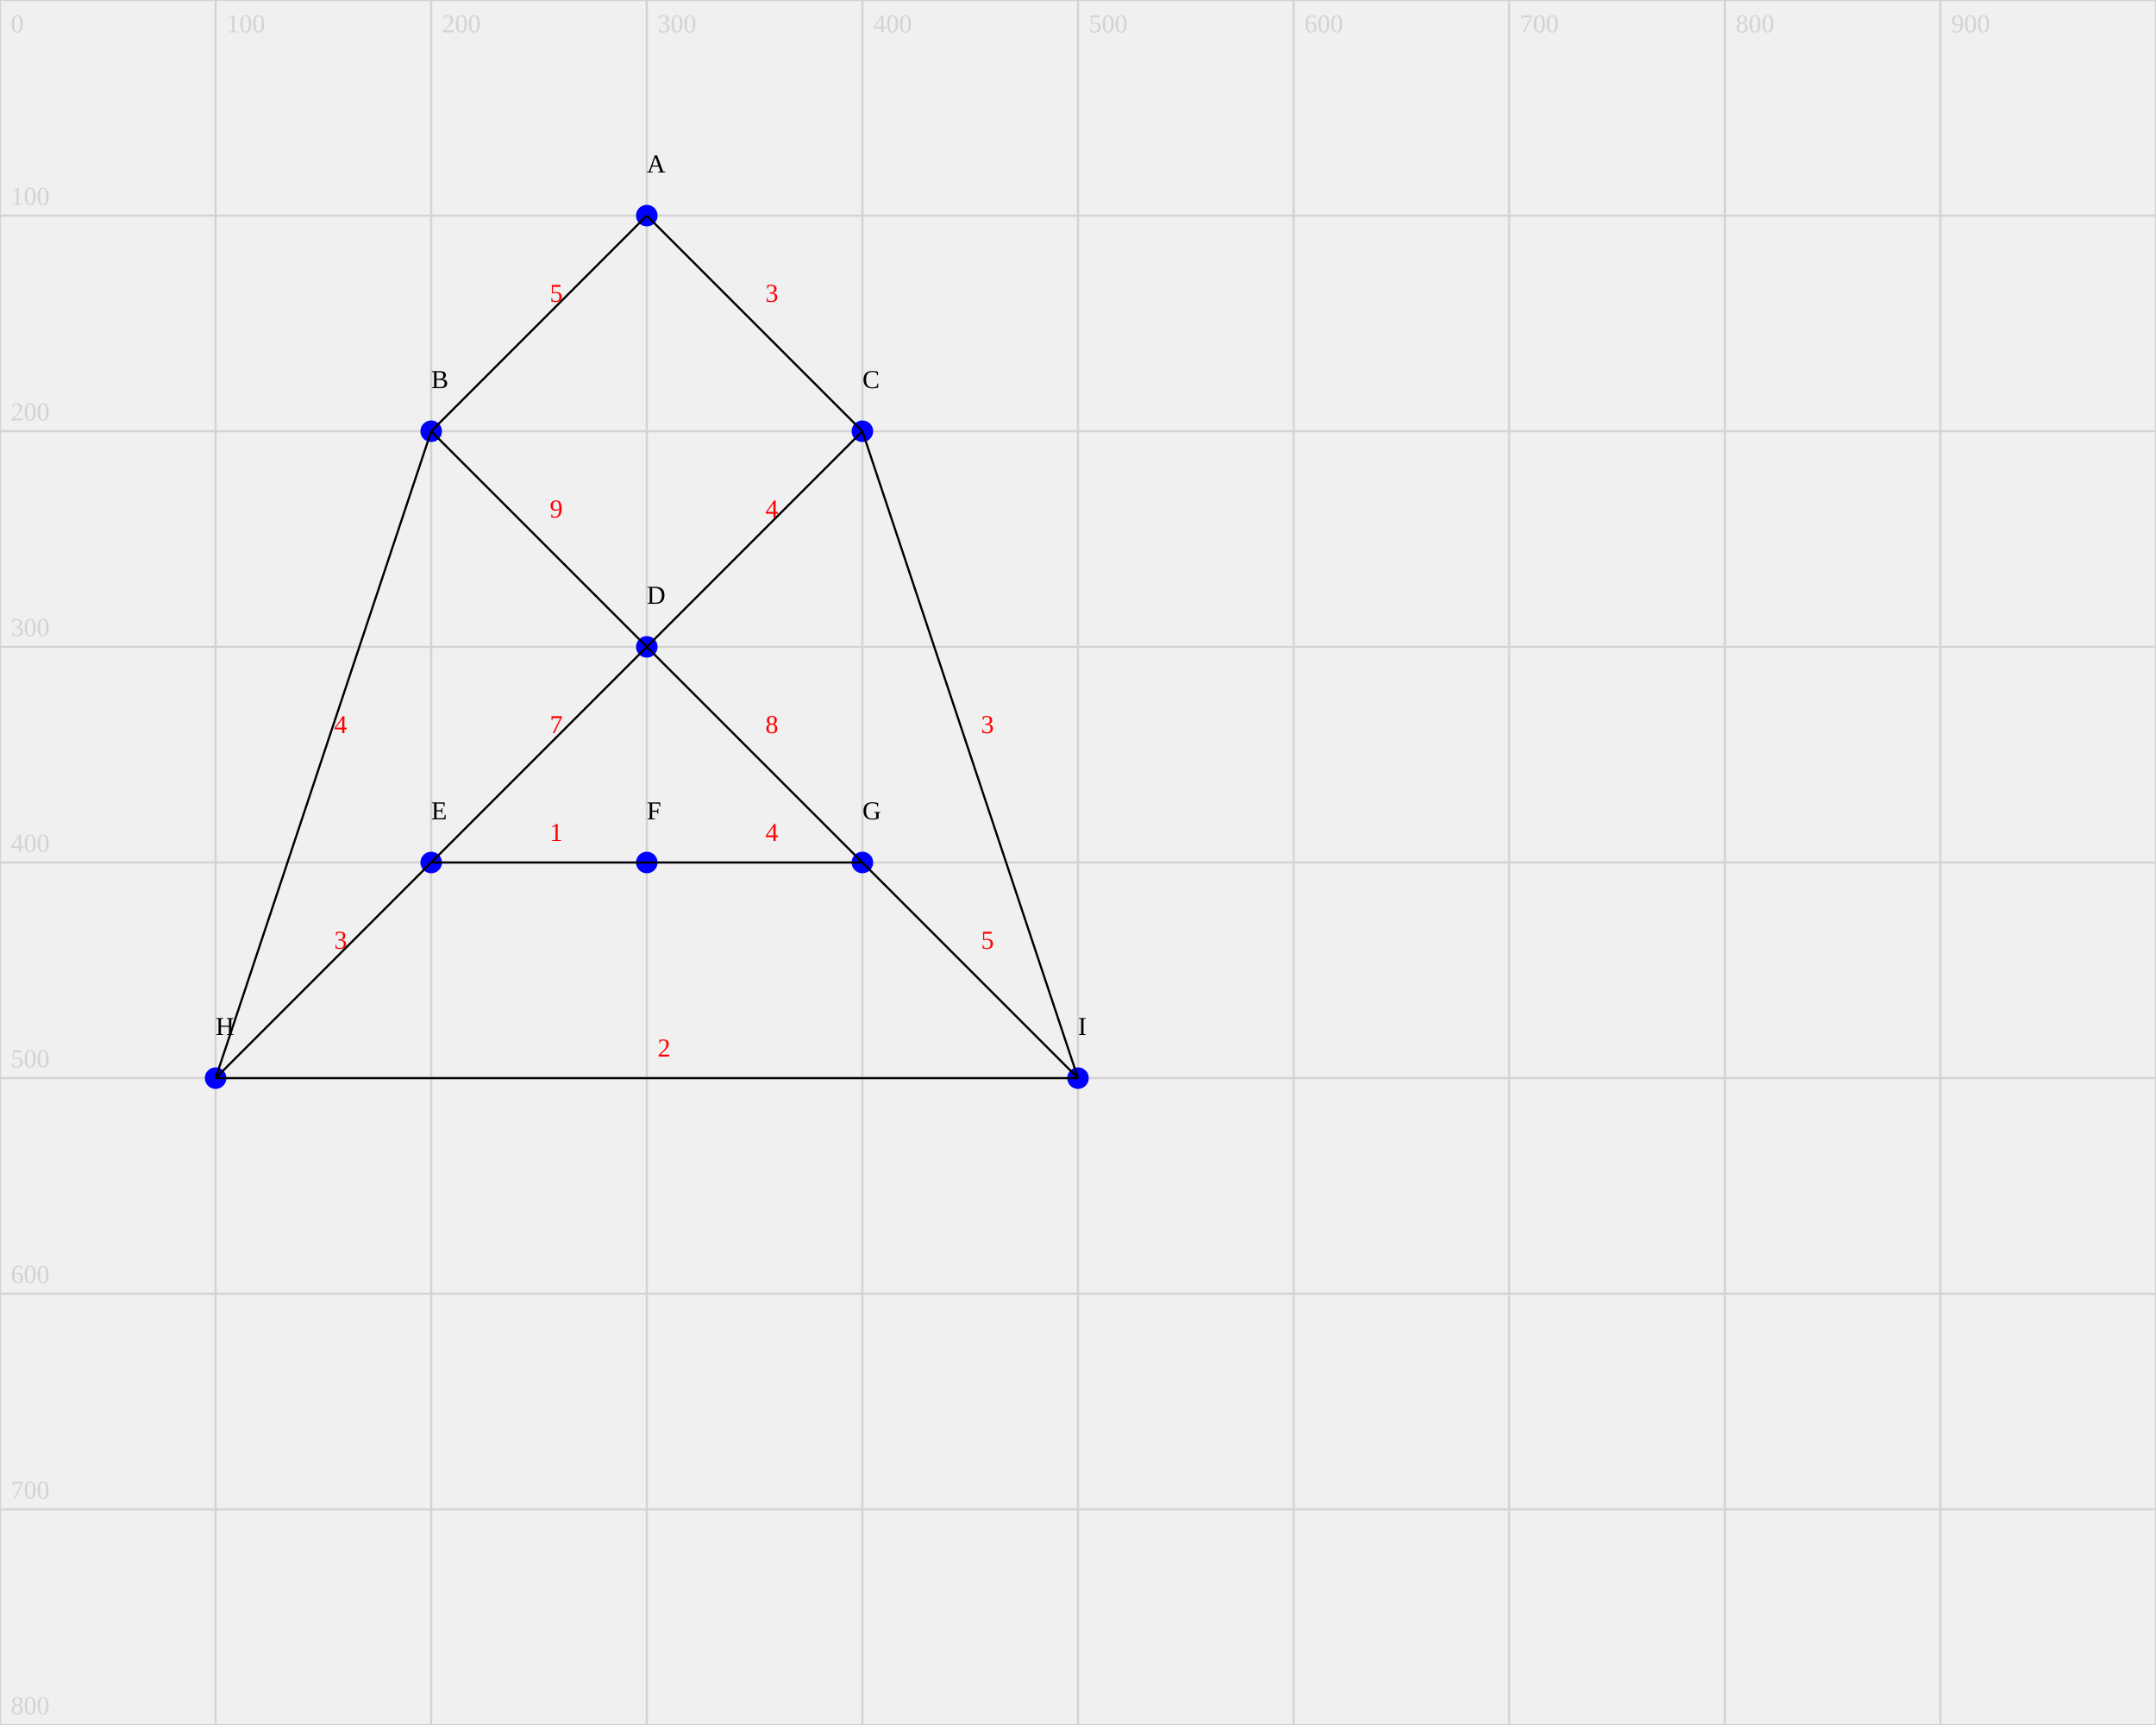
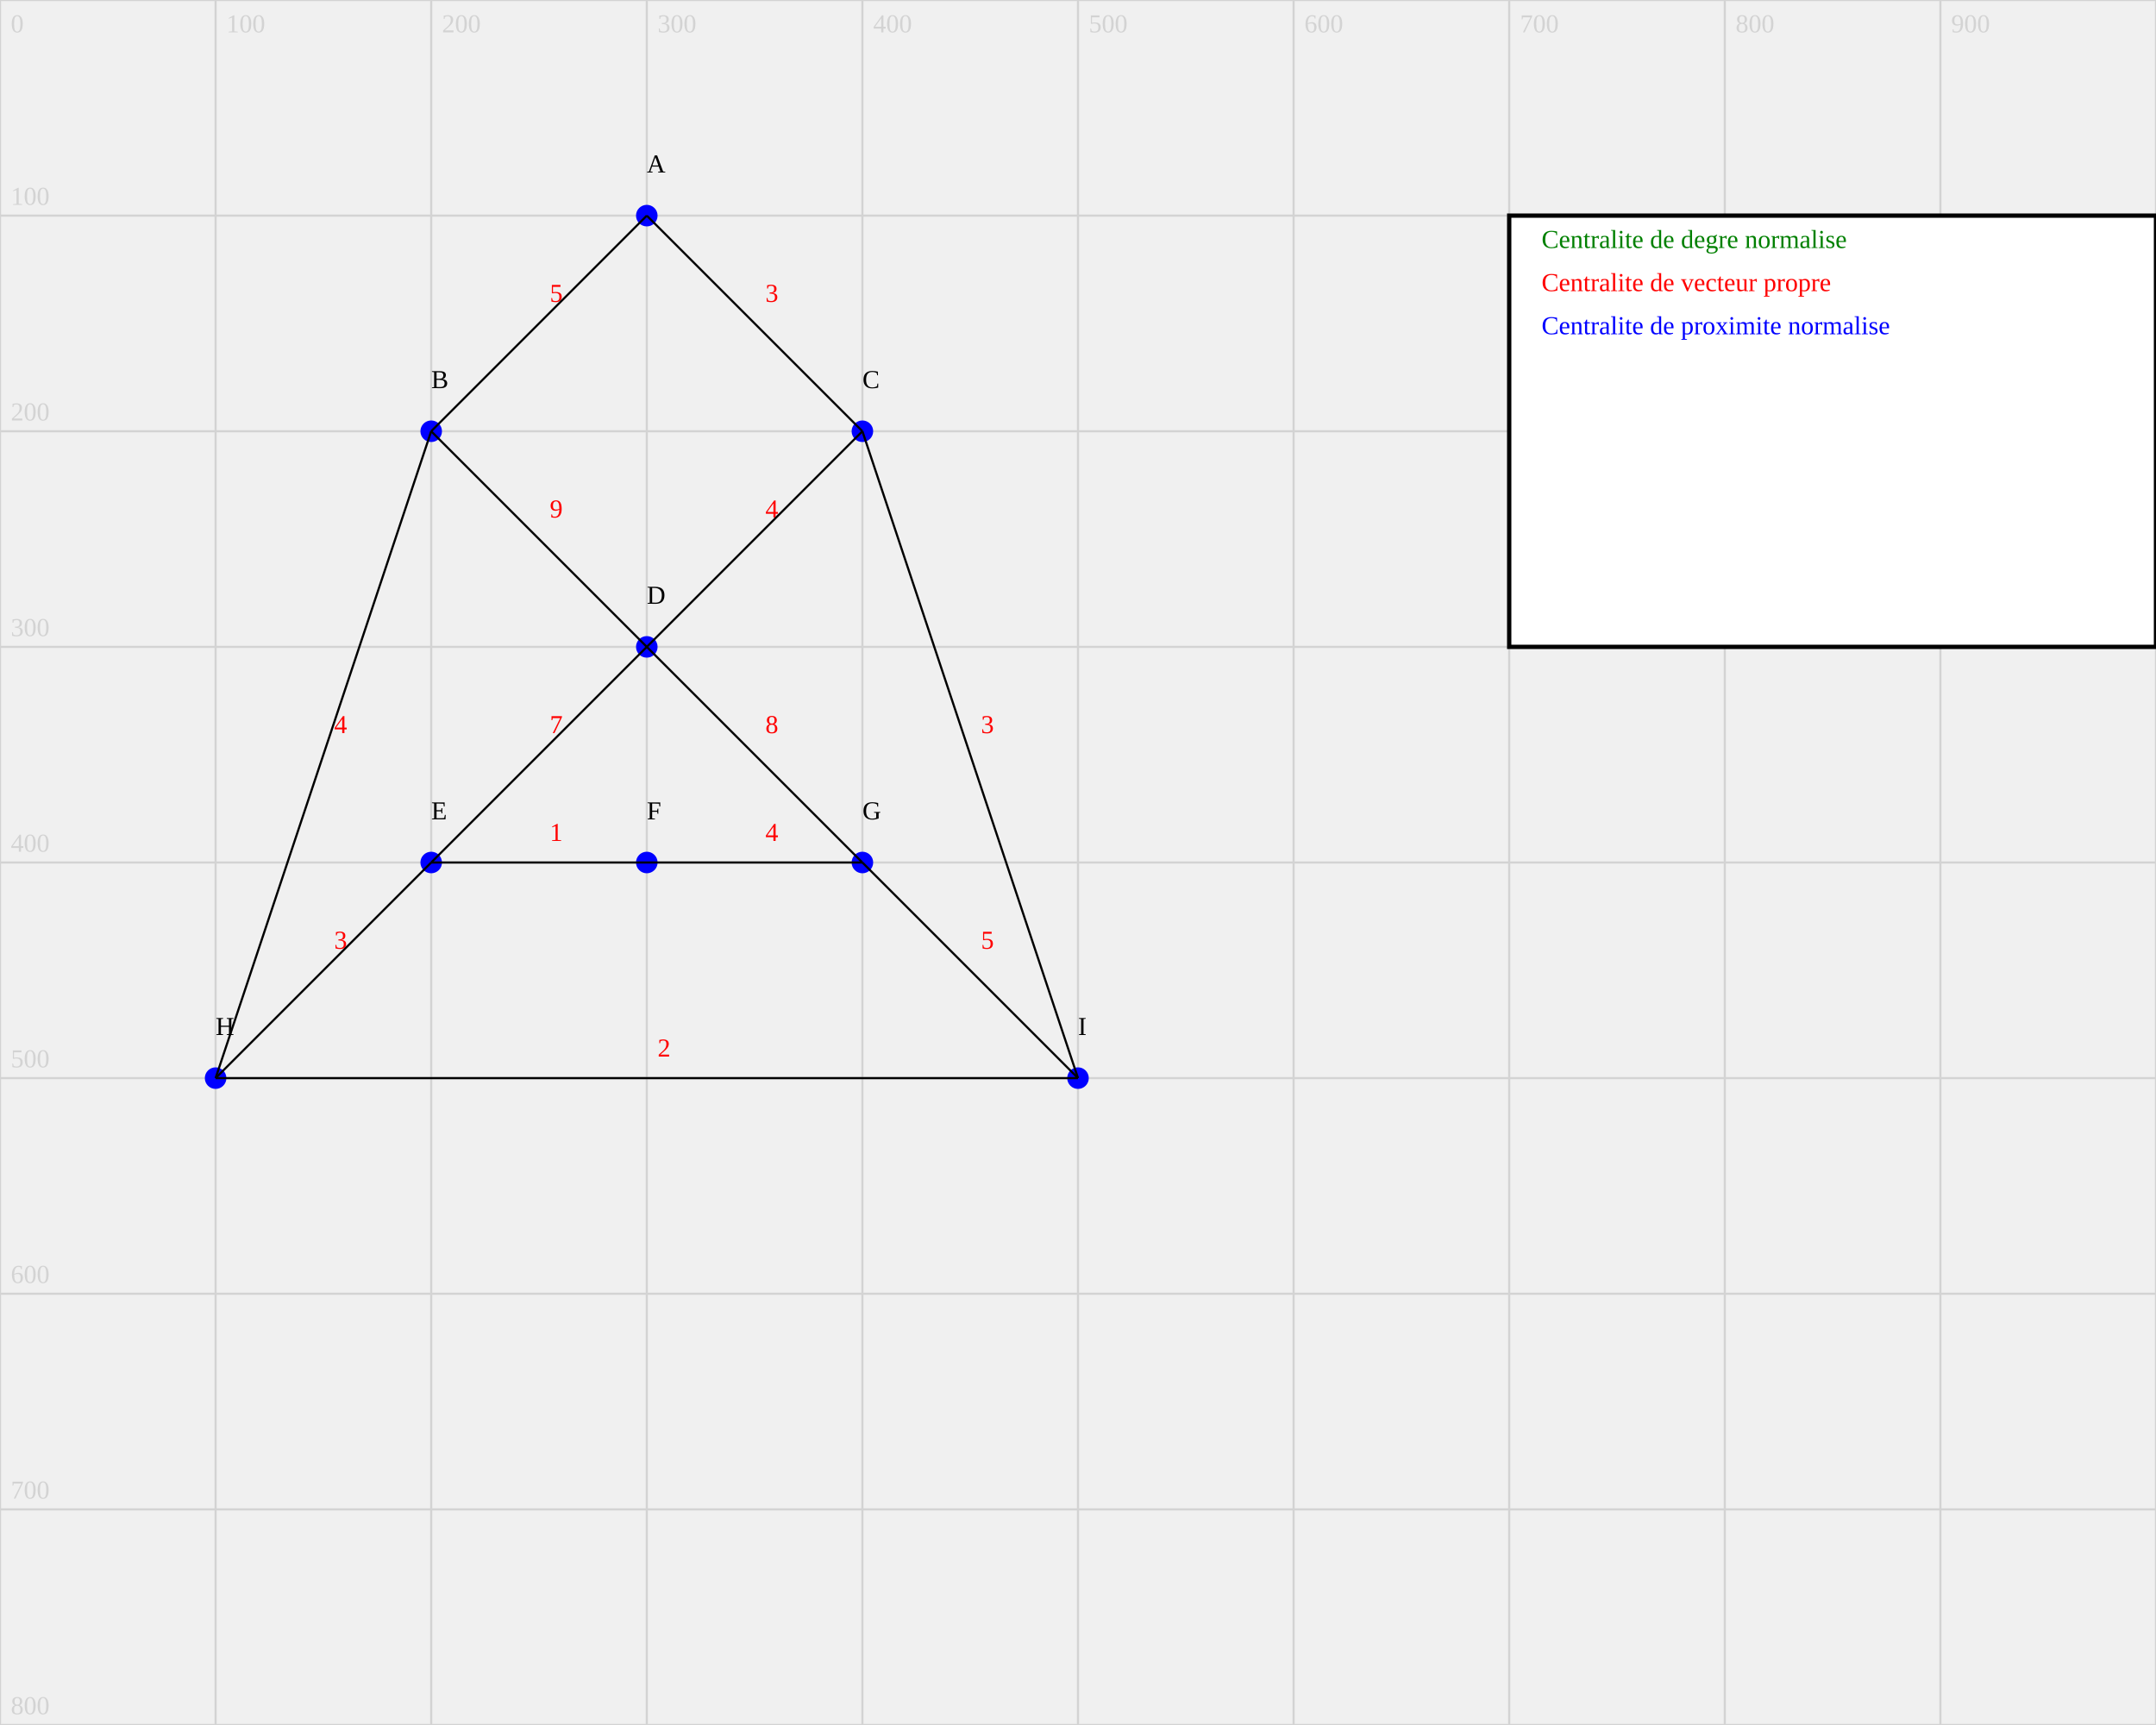
<svg xmlns="http://www.w3.org/2000/svg" version="1.1" width="1000" height="800">
  <line x1="0" y1="0" x2="1000" y2="0" stroke="lightgrey" />
  <text x="5" y="-5" fill="lightgrey">0</text>
  <line x1="0" y1="100" x2="1000" y2="100" stroke="lightgrey" />
  <text x="5" y="95" fill="lightgrey">100</text>
  <line x1="0" y1="200" x2="1000" y2="200" stroke="lightgrey" />
  <text x="5" y="195" fill="lightgrey">200</text>
  <line x1="0" y1="300" x2="1000" y2="300" stroke="lightgrey" />
  <text x="5" y="295" fill="lightgrey">300</text>
  <line x1="0" y1="400" x2="1000" y2="400" stroke="lightgrey" />
  <text x="5" y="395" fill="lightgrey">400</text>
  <line x1="0" y1="500" x2="1000" y2="500" stroke="lightgrey" />
  <text x="5" y="495" fill="lightgrey">500</text>
  <line x1="0" y1="600" x2="1000" y2="600" stroke="lightgrey" />
  <text x="5" y="595" fill="lightgrey">600</text>
  <line x1="0" y1="700" x2="1000" y2="700" stroke="lightgrey" />
  <text x="5" y="695" fill="lightgrey">700</text>
  <line x1="0" y1="800" x2="1000" y2="800" stroke="lightgrey" />
  <text x="5" y="795" fill="lightgrey">800</text>
  <line x1="0" y1="0" x2="0" y2="800" stroke="lightgrey" />
  <text x="5" y="15" fill="lightgrey">0</text>
  <line x1="100" y1="0" x2="100" y2="800" stroke="lightgrey" />
  <text x="105" y="15" fill="lightgrey">100</text>
  <line x1="200" y1="0" x2="200" y2="800" stroke="lightgrey" />
  <text x="205" y="15" fill="lightgrey">200</text>
  <line x1="300" y1="0" x2="300" y2="800" stroke="lightgrey" />
  <text x="305" y="15" fill="lightgrey">300</text>
  <line x1="400" y1="0" x2="400" y2="800" stroke="lightgrey" />
  <text x="405" y="15" fill="lightgrey">400</text>
  <line x1="500" y1="0" x2="500" y2="800" stroke="lightgrey" />
  <text x="505" y="15" fill="lightgrey">500</text>
  <line x1="600" y1="0" x2="600" y2="800" stroke="lightgrey" />
  <text x="605" y="15" fill="lightgrey">600</text>
  <line x1="700" y1="0" x2="700" y2="800" stroke="lightgrey" />
  <text x="705" y="15" fill="lightgrey">700</text>
  <line x1="800" y1="0" x2="800" y2="800" stroke="lightgrey" />
  <text x="805" y="15" fill="lightgrey">800</text>
  <line x1="900" y1="0" x2="900" y2="800" stroke="lightgrey" />
  <text x="905" y="15" fill="lightgrey">900</text>
  <line x1="1000" y1="0" x2="1000" y2="800" stroke="lightgrey" />
  <text x="1005" y="15" fill="lightgrey">1000</text>
+   <polygon points=" 700,100 1000,100 1000,300 700,300" style="fill:white;stroke:black;stroke-width:2" />
+   <text x="715" y="115" fill="green">Centralite de degre normalise</text>
+   <text x="715" y="135" fill="red">Centralite de vecteur propre</text>
+   <text x="715" y="155" fill="blue">Centralite de proximite normalise</text>
  <circle cx="300" cy="100" r="5" fill="blue" />
  <text x="300" y="80" fill="black">A</text>
  <circle cx="200" cy="200" r="5" fill="blue" />
  <text x="200" y="180" fill="black">B</text>
  <circle cx="400" cy="200" r="5" fill="blue" />
  <text x="400" y="180" fill="black">C</text>
  <circle cx="300" cy="300" r="5" fill="blue" />
  <text x="300" y="280" fill="black">D</text>
  <circle cx="200" cy="400" r="5" fill="blue" />
  <text x="200" y="380" fill="black">E</text>
  <circle cx="300" cy="400" r="5" fill="blue" />
  <text x="300" y="380" fill="black">F</text>
  <circle cx="400" cy="400" r="5" fill="blue" />
  <text x="400" y="380" fill="black">G</text>
  <circle cx="100" cy="500" r="5" fill="blue" />
  <text x="100" y="480" fill="black">H</text>
  <circle cx="500" cy="500" r="5" fill="blue" />
  <text x="500" y="480" fill="black">I</text>
  <text x="255" y="140" fill="red">5</text>
  <line x1="300" y1="100" x2="200" y2="200" stroke="black" />
  <text x="355" y="140" fill="red">3</text>
  <line x1="300" y1="100" x2="400" y2="200" stroke="black" />
  <text x="255" y="240" fill="red">9</text>
  <line x1="200" y1="200" x2="300" y2="300" stroke="black" />
  <text x="355" y="240" fill="red">4</text>
  <line x1="400" y1="200" x2="300" y2="300" stroke="black" />
  <text x="255" y="340" fill="red">7</text>
  <line x1="300" y1="300" x2="200" y2="400" stroke="black" />
  <text x="355" y="340" fill="red">8</text>
  <line x1="300" y1="300" x2="400" y2="400" stroke="black" />
  <text x="155" y="340" fill="red">4</text>
  <line x1="200" y1="200" x2="100" y2="500" stroke="black" />
  <text x="455" y="340" fill="red">3</text>
  <line x1="400" y1="200" x2="500" y2="500" stroke="black" />
  <text x="255" y="390" fill="red">1</text>
  <line x1="200" y1="400" x2="300" y2="400" stroke="black" />
  <text x="355" y="390" fill="red">4</text>
  <line x1="300" y1="400" x2="400" y2="400" stroke="black" />
  <text x="455" y="440" fill="red">5</text>
  <line x1="400" y1="400" x2="500" y2="500" stroke="black" />
  <text x="155" y="440" fill="red">3</text>
  <line x1="200" y1="400" x2="100" y2="500" stroke="black" />
  <text x="305" y="490" fill="red">2</text>
  <line x1="100" y1="500" x2="500" y2="500" stroke="black" />
</svg>
